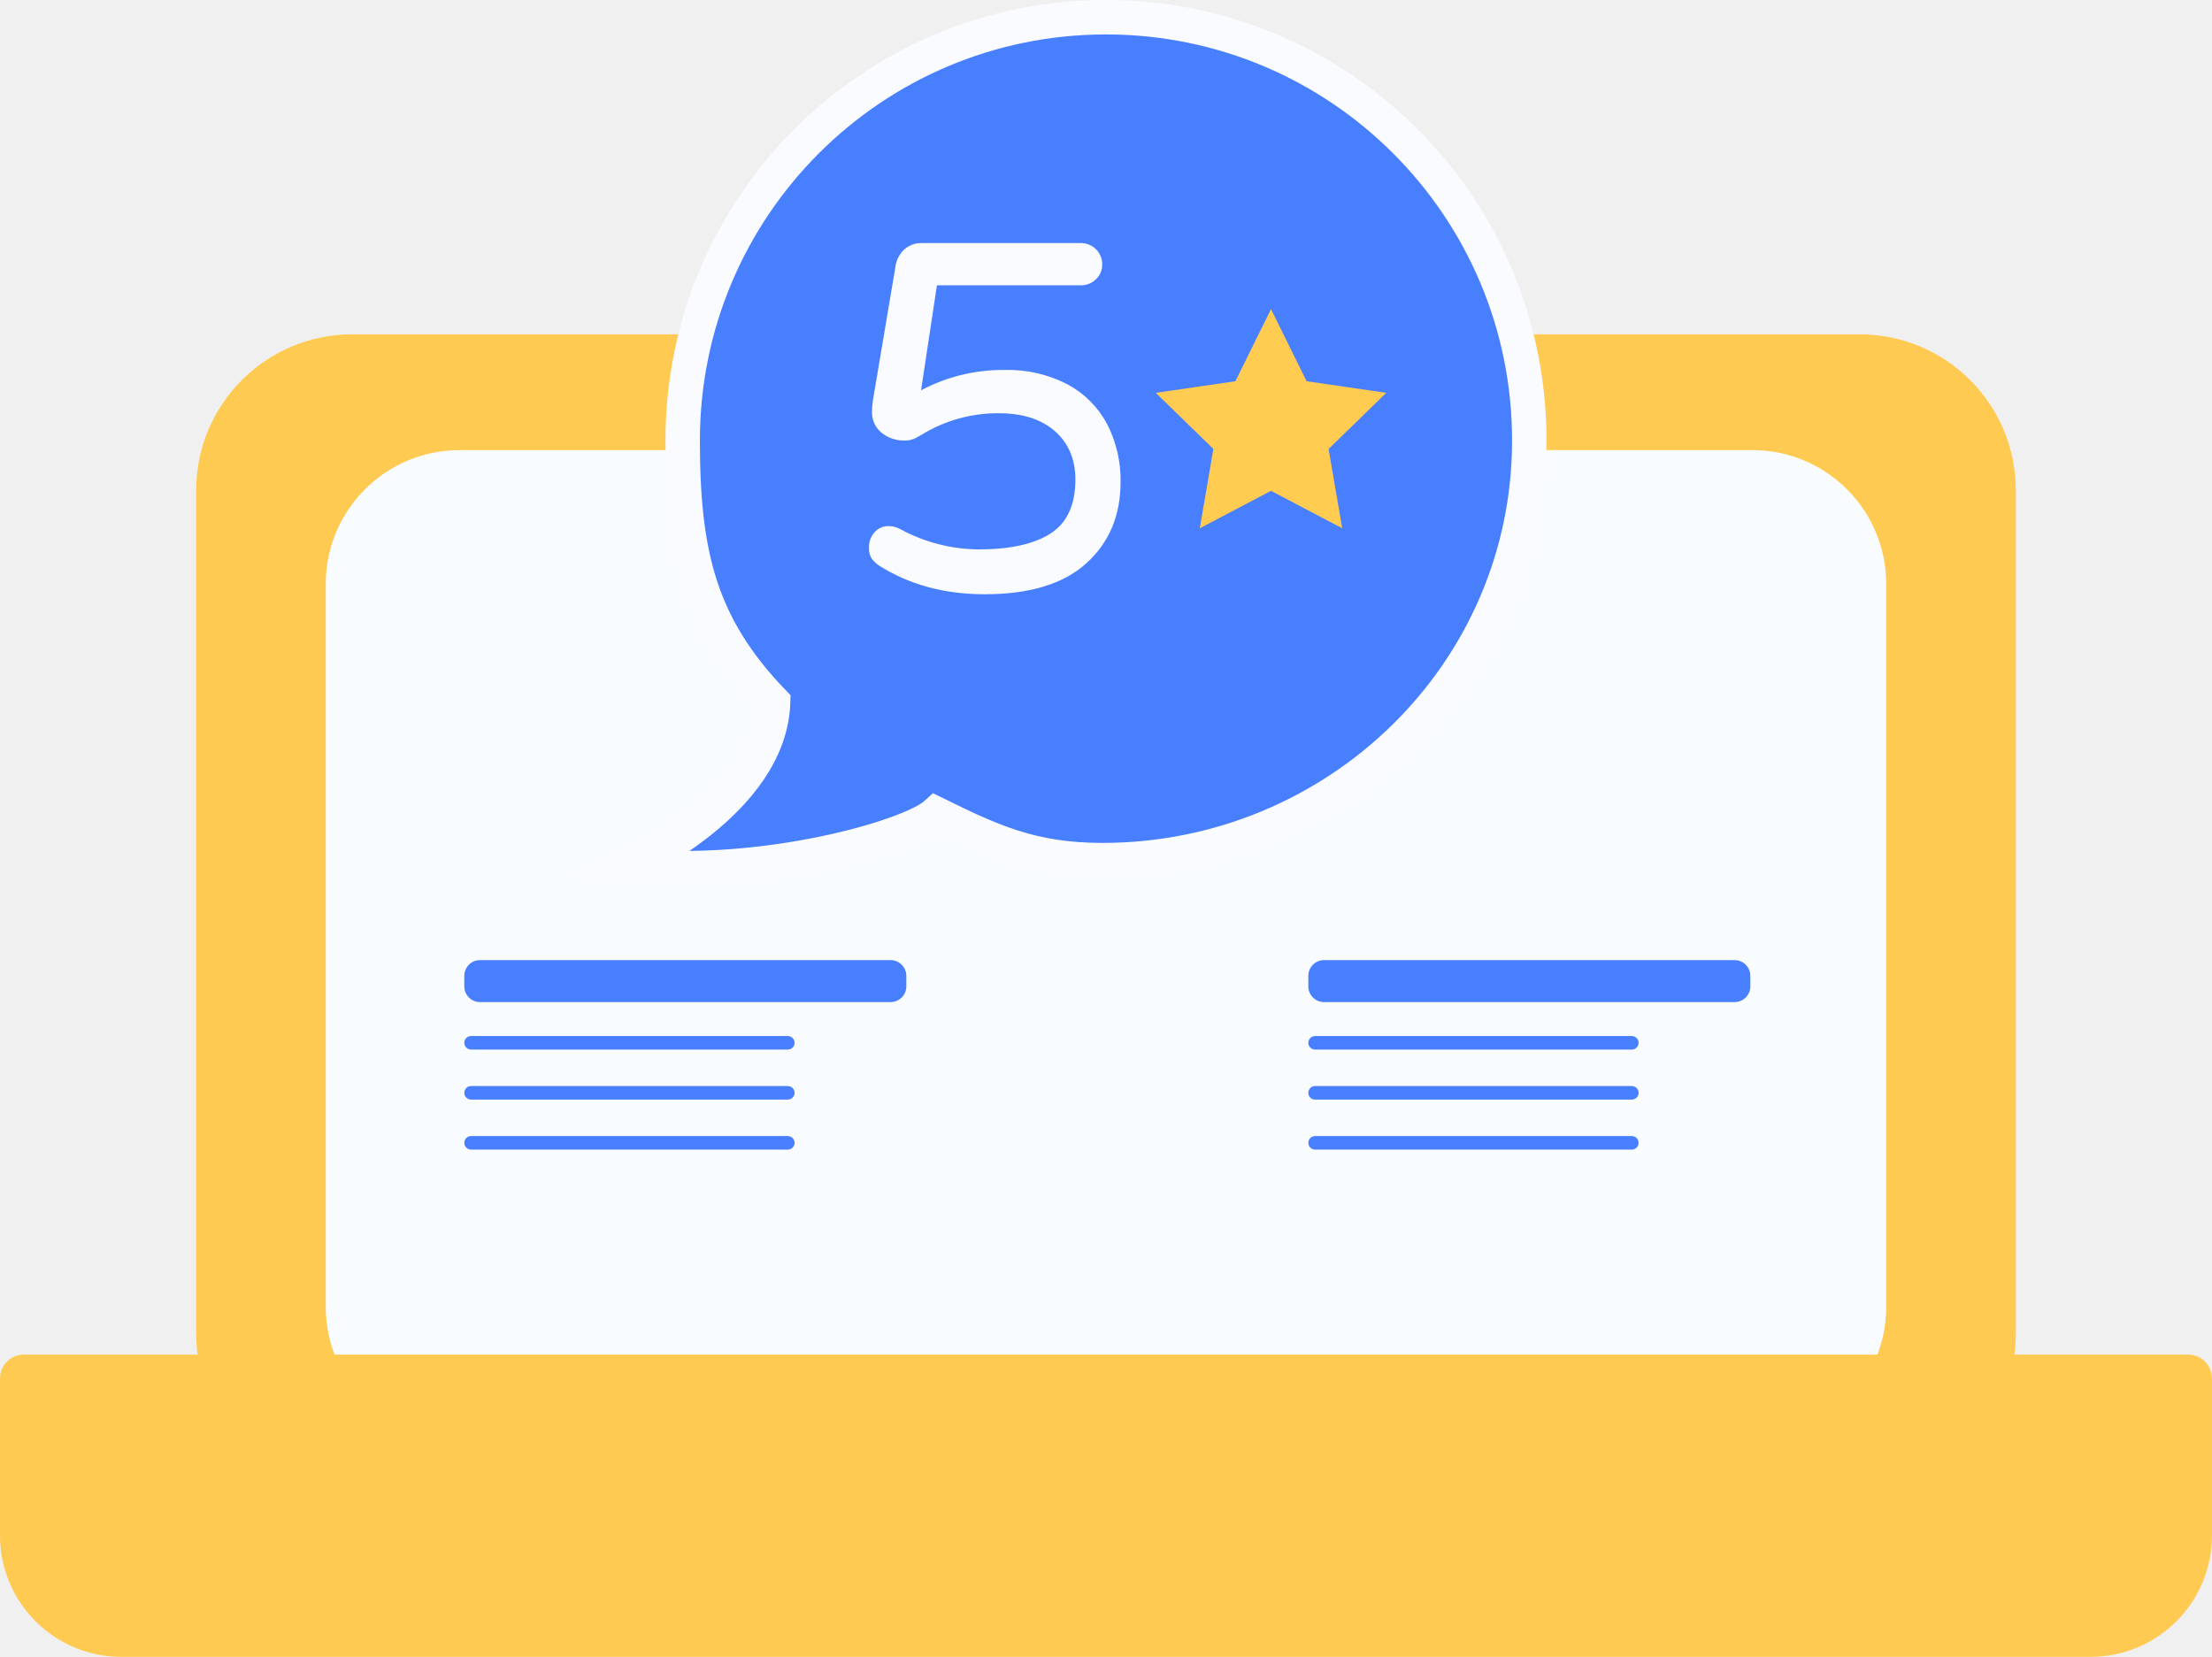
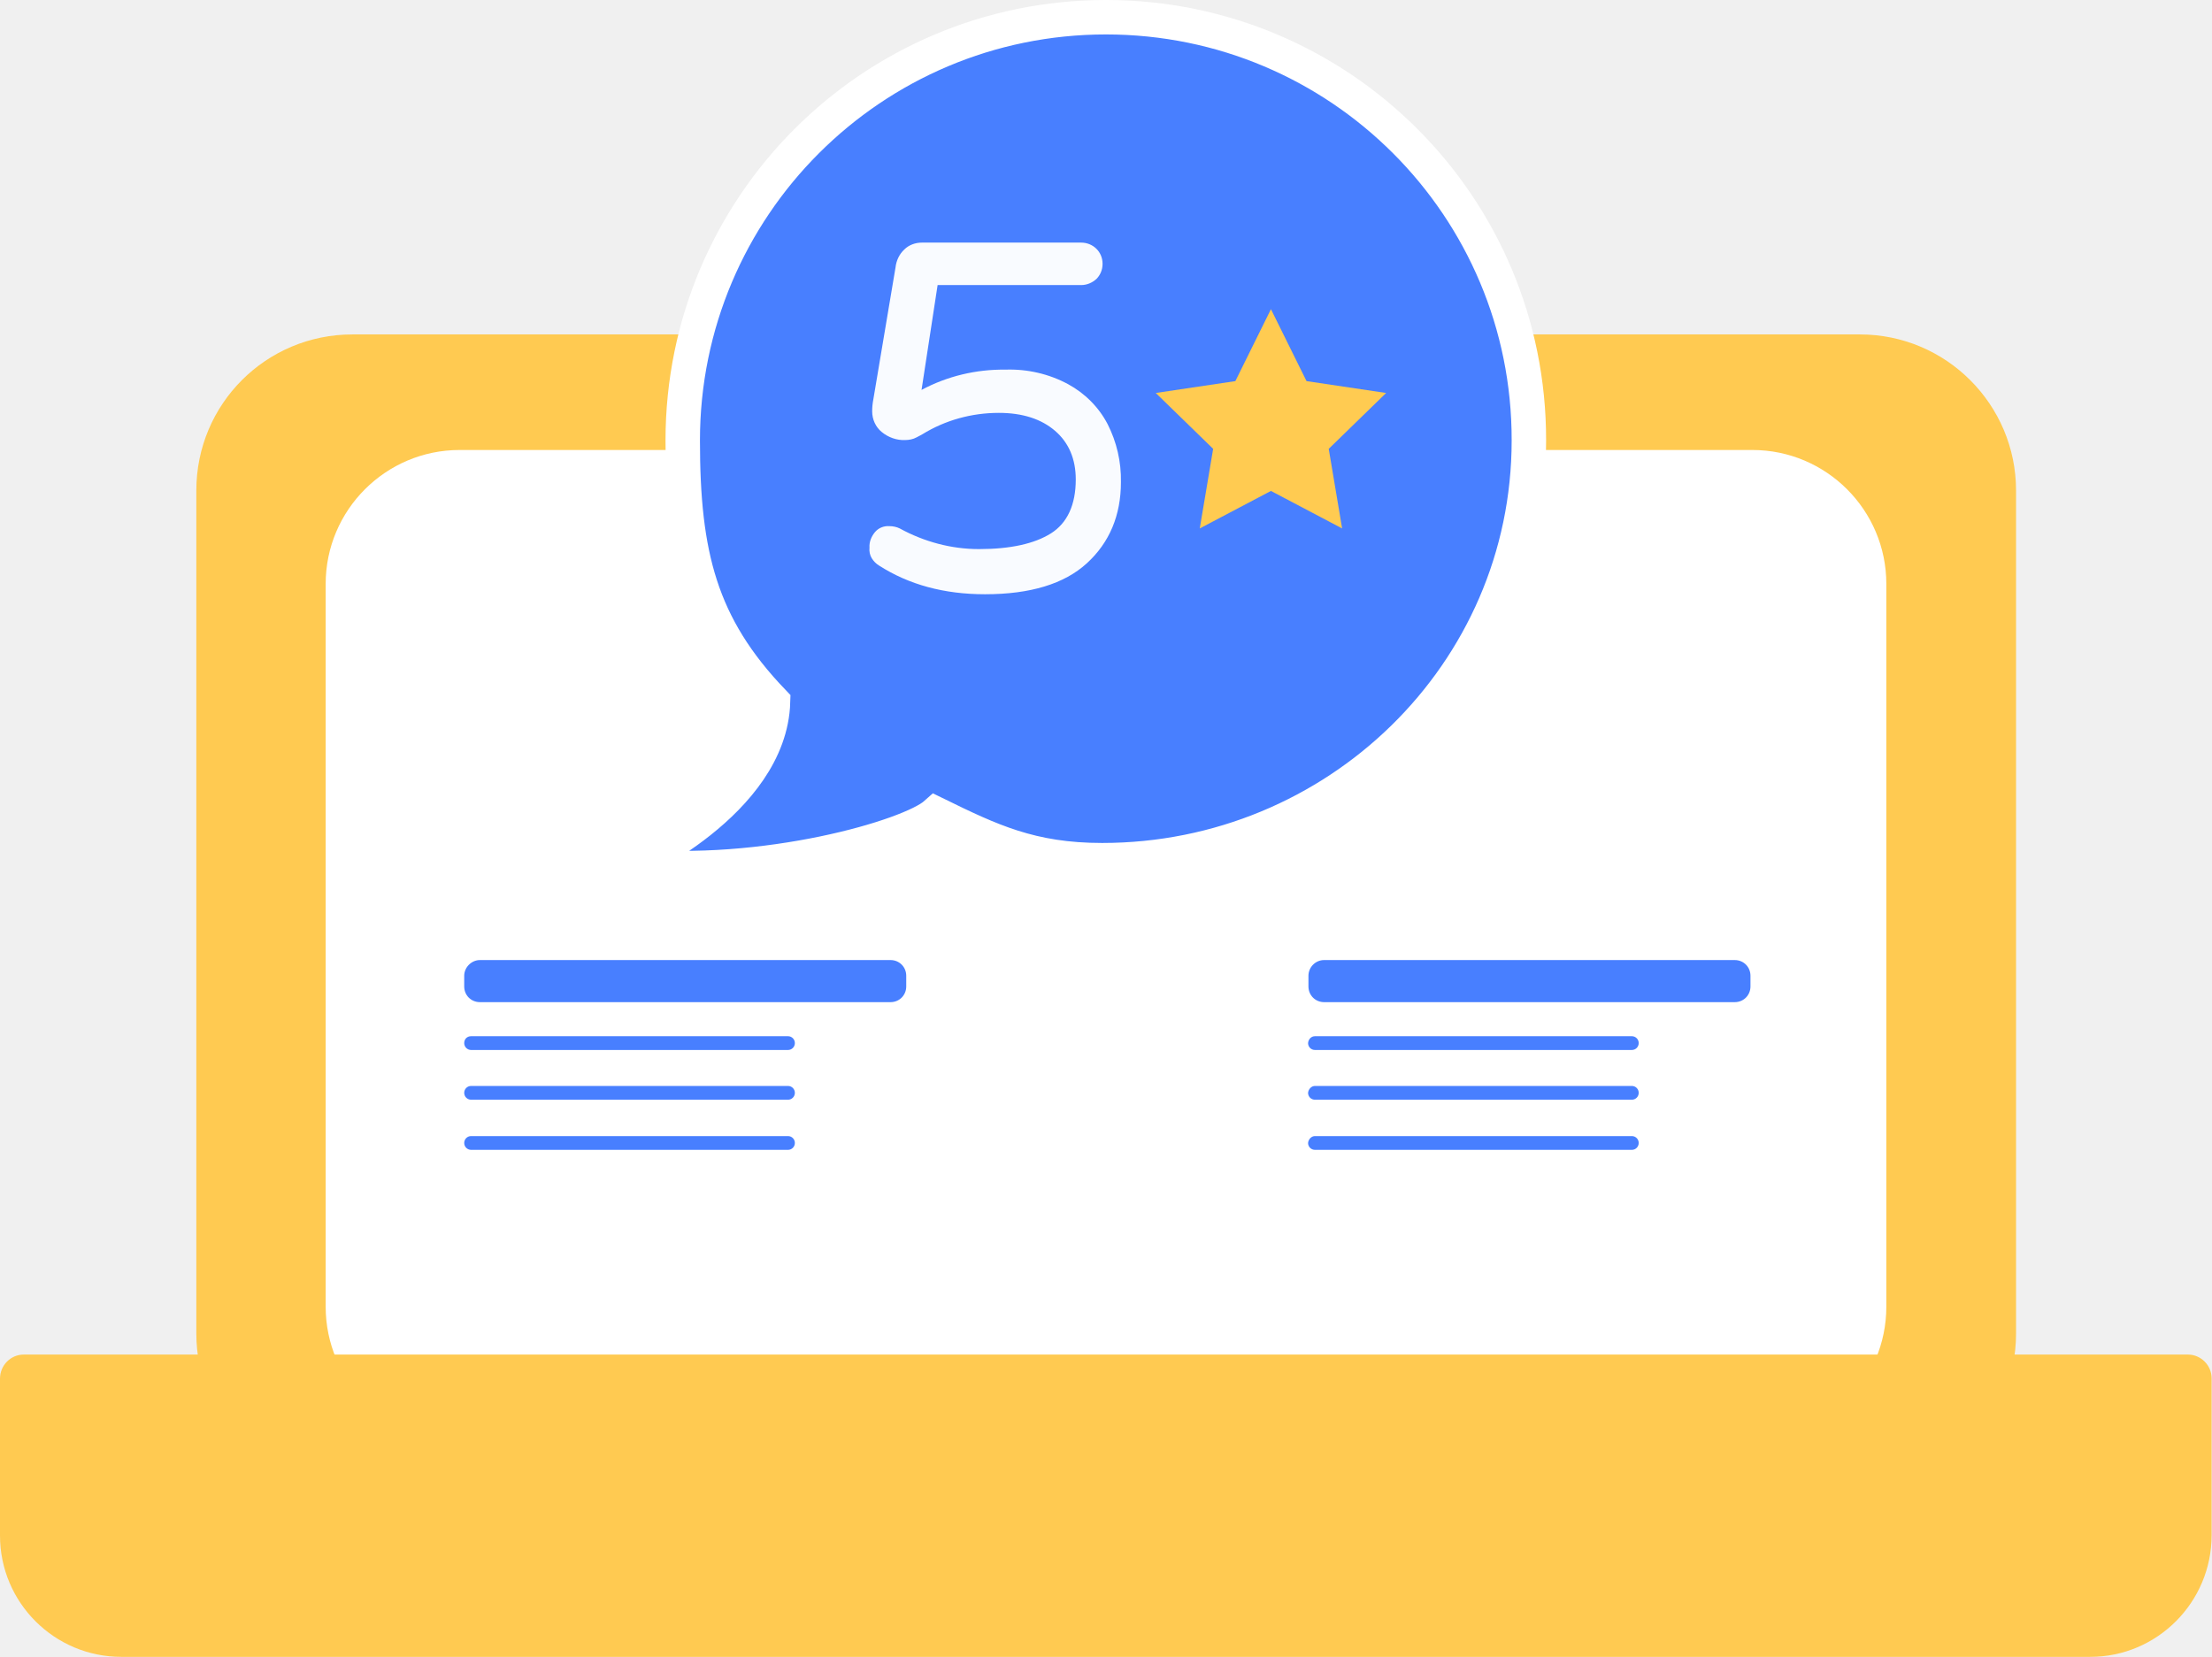
- <svg xmlns="http://www.w3.org/2000/svg" id="Layer_1" data-name="Layer 1" viewBox="0 0 577.99 432.97">
-   <defs>
-     <style>.cls-1{fill:#ffca51;}.cls-2{fill:#f9fcff;}.cls-3,.cls-6{fill:#487fff;}.cls-3{stroke:#f9fbff;stroke-miterlimit:10;stroke-width:9px;}.cls-4{fill:#f9fbff;}.cls-5{fill:#ffcb51;}</style>
-   </defs>
-   <rect class="cls-1" x="51.26" y="87.37" width="475.47" height="301.89" rx="40.79" ry="40.79" />
-   <rect class="cls-2" x="85.12" y="117.63" width="407.74" height="258.88" rx="34.98" ry="34.98" />
-   <path class="cls-1" d="M6.22,354H571.76a6.22,6.22,0,0,1,6.22,6.22v41A31.73,31.73,0,0,1,546.26,433H31.73A31.73,31.73,0,0,1,0,401.24v-41A6.22,6.22,0,0,1,6.22,354Z" />
-   <path class="cls-3" d="M289,4.5A110.61,110.61,0,0,0,178.38,115.11c0,29.8,4.48,48.45,23.64,68.34-.8,26.38-37.56,42.77-37.56,42.77,35.16,3.48,73.42-7.48,80.09-13.54,14.27,7,24.93,12.1,43.5,12.1,61.09,0,111.55-48.58,111.55-109.67A110.61,110.61,0,0,0,289,4.5Z" />
-   <path class="cls-1" d="M544.49,398.69A48.67,48.67,0,0,0,548.05,417c1.19,2.94,6,1.66,4.82-1.33a45,45,0,0,1-3.38-17c0-3.22-5-3.22-5,0Z" />
-   <path class="cls-4" d="M229.66,147.78a7.31,7.31,0,0,1-1.94-1.88,5,5,0,0,1-.65-2.79,5.77,5.77,0,0,1,1.42-4,4.77,4.77,0,0,1,3.76-1.62,6,6,0,0,1,2.72.65,43.75,43.75,0,0,0,20.73,5.44q12.31,0,18.79-4.15T281,125.36q0-8-5.38-12.7T260.89,108a37.84,37.84,0,0,0-20,5.57q-.26.13-1.49.84a6,6,0,0,1-3,.71,9.13,9.13,0,0,1-6.09-2.07,6.77,6.77,0,0,1-2.46-5.44,18.77,18.77,0,0,1,.26-3.11L233.93,70a7.55,7.55,0,0,1,2.27-4.73,6.5,6.5,0,0,1,4.6-1.75h41.6A5.53,5.53,0,0,1,288,69.12,5.17,5.17,0,0,1,286.35,73a5.49,5.49,0,0,1-4,1.56H244.82L240.67,102a45.38,45.38,0,0,1,21.9-5.31A33.45,33.45,0,0,1,279,100.48a25.09,25.09,0,0,1,10.3,10.37,31.92,31.92,0,0,1,3.5,15.16q0,13.09-8.94,21.19t-26.57,8.1Q241.45,155.29,229.66,147.78Z" />
-   <polygon class="cls-5" points="332.11 80.78 341.41 99.63 362.22 102.66 347.16 117.33 350.72 138.06 332.11 128.27 313.5 138.06 317.05 117.33 302 102.66 322.8 99.63 332.11 80.78" />
-   <rect class="cls-6" x="121.32" y="250.91" width="115.5" height="10.97" rx="4.11" ry="4.11" />
-   <rect class="cls-6" x="121.32" y="270.75" width="86.3" height="3.54" rx="1.77" ry="1.77" />
-   <rect class="cls-6" x="121.32" y="283.82" width="86.3" height="3.54" rx="1.77" ry="1.77" />
-   <rect class="cls-6" x="121.32" y="296.89" width="86.3" height="3.54" rx="1.77" ry="1.77" />
-   <rect class="cls-6" x="341.86" y="270.75" width="86.3" height="3.54" rx="1.77" ry="1.77" />
-   <rect class="cls-6" x="341.86" y="283.82" width="86.3" height="3.54" rx="1.77" ry="1.77" />
-   <rect class="cls-6" x="341.86" y="296.89" width="86.3" height="3.54" rx="1.77" ry="1.77" />
-   <rect class="cls-6" x="341.86" y="250.91" width="115.5" height="10.97" rx="4.11" ry="4.11" />
+ <svg xmlns="http://www.w3.org/2000/svg" version="1.1" id="Layer_1" x="0px" y="0px" viewBox="0 0 578 433" style="enable-background:new 0 0 578 433;" xml:space="preserve">
+   <style type="text/css">
+ 	.st0{fill:#FFCA51;}
+ 	.st1{fill:#FFFFFF;}
+ 	.st2{fill:#487FFF;stroke:#FFFFFF;stroke-width:9;stroke-miterlimit:10;}
+ 	.st3{fill:#F9FBFF;}
+ 	.st4{fill:#FFCB51;}
+ 	.st5{fill:#487FFF;}
+ </style>
+   <path class="st0" d="M92.1,87.4h393.9c22.5,0,40.8,18.3,40.8,40.8v220.3c0,22.5-18.3,40.8-40.8,40.8H92.1  c-22.5,0-40.8-18.3-40.8-40.8V128.2C51.3,105.6,69.5,87.4,92.1,87.4z" />
+   <path class="st1" d="M120.1,117.6h337.8c19.3,0,35,15.7,35,35v188.9c0,19.3-15.7,35-35,35H120.1c-19.3,0-35-15.7-35-35V152.6  C85.1,133.3,100.8,117.6,120.1,117.6z" />
+   <path class="st0" d="M6.2,354h565.5c3.4,0,6.2,2.8,6.2,6.2v41c0,17.5-14.2,31.8-31.7,31.8c0,0,0,0,0,0H31.7  C14.2,433,0,418.8,0,401.3c0,0,0,0,0,0v-41C0,356.8,2.8,354,6.2,354C6.2,354,6.2,354,6.2,354z" />
+   <path class="st2" d="M289,4.5c-61.1,0-110.6,49.5-110.6,110.6c0,0,0,0,0,0c0,29.8,4.5,48.4,23.6,68.3c-0.8,26.4-37.6,42.8-37.6,42.8  c35.2,3.5,73.4-7.5,80.1-13.5c14.3,7,24.9,12.1,43.5,12.1c61.1,0,111.5-48.6,111.5-109.7C399.6,54,350.1,4.5,289,4.5z" />
+   <path class="st3" d="M229.7,147.8c-0.8-0.5-1.4-1.1-1.9-1.9c-0.5-0.8-0.7-1.8-0.6-2.8c-0.1-1.5,0.5-2.9,1.4-4  c0.9-1.1,2.3-1.7,3.8-1.6c0.9,0,1.9,0.2,2.7,0.6c6.4,3.5,13.5,5.4,20.7,5.4c8.2,0,14.5-1.4,18.8-4.1s6.5-7.5,6.5-14.1  c0-5.3-1.8-9.6-5.4-12.7s-8.5-4.7-14.7-4.7c-7.1,0-14,1.9-20,5.6c-0.2,0.1-0.7,0.4-1.5,0.8c-0.9,0.5-2,0.7-3,0.7  c-2.2,0.1-4.4-0.7-6.1-2.1c-1.6-1.3-2.5-3.3-2.5-5.4c0-1,0.1-2.1,0.3-3.1l5.8-34.5c0.2-1.8,1-3.5,2.3-4.7c1.2-1.2,2.9-1.8,4.6-1.8  h41.6c3.1,0,5.6,2.4,5.6,5.5c0,0,0,0.1,0,0.1c0,1.5-0.6,2.9-1.6,3.9c-1.1,1-2.5,1.6-4,1.6h-37.5l-4.2,27.4  c6.7-3.6,14.3-5.4,21.9-5.3c5.7-0.2,11.4,1.1,16.4,3.8c4.4,2.4,8,6,10.3,10.4c2.4,4.7,3.6,9.9,3.5,15.2c0,8.7-3,15.8-8.9,21.2  s-14.8,8.1-26.6,8.1C246.7,155.3,237.5,152.8,229.7,147.8z" />
+   <polygon class="st4" points="332.1,80.8 341.4,99.6 362.2,102.7 347.2,117.3 350.7,138.1 332.1,128.3 313.5,138.1 317,117.3   302,102.7 322.8,99.6 " />
+   <path class="st5" d="M125.4,250.9h107.3c2.3,0,4.1,1.8,4.1,4.1v2.8c0,2.3-1.8,4.1-4.1,4.1H125.4c-2.3,0-4.1-1.8-4.1-4.1V255  C121.3,252.8,123.2,250.9,125.4,250.9z" />
+   <path class="st5" d="M123.1,270.8h82.8c1,0,1.8,0.8,1.8,1.8v0c0,1-0.8,1.8-1.8,1.8h-82.8c-1,0-1.8-0.8-1.8-1.8v0  C121.3,271.5,122.1,270.8,123.1,270.8z" />
+   <path class="st5" d="M123.1,283.8h82.8c1,0,1.8,0.8,1.8,1.8v0c0,1-0.8,1.8-1.8,1.8h-82.8c-1,0-1.8-0.8-1.8-1.8v0  C121.3,284.6,122.1,283.8,123.1,283.8z" />
+   <path class="st5" d="M123.1,296.9h82.8c1,0,1.8,0.8,1.8,1.8v0c0,1-0.8,1.8-1.8,1.8h-82.8c-1,0-1.8-0.8-1.8-1.8v0  C121.3,297.7,122.1,296.9,123.1,296.9z" />
+   <path class="st5" d="M343.6,270.8h82.8c1,0,1.8,0.8,1.8,1.8v0c0,1-0.8,1.8-1.8,1.8h-82.8c-1,0-1.8-0.8-1.8-1.8v0  C341.9,271.5,342.7,270.8,343.6,270.8z" />
+   <path class="st5" d="M343.6,283.8h82.8c1,0,1.8,0.8,1.8,1.8v0c0,1-0.8,1.8-1.8,1.8h-82.8c-1,0-1.8-0.8-1.8-1.8v0  C341.9,284.6,342.7,283.8,343.6,283.8z" />
+   <path class="st5" d="M343.6,296.9h82.8c1,0,1.8,0.8,1.8,1.8v0c0,1-0.8,1.8-1.8,1.8h-82.8c-1,0-1.8-0.8-1.8-1.8v0  C341.9,297.7,342.7,296.9,343.6,296.9z" />
+   <path class="st5" d="M346,250.9h107.3c2.3,0,4.1,1.8,4.1,4.1v2.8c0,2.3-1.8,4.1-4.1,4.1H346c-2.3,0-4.1-1.8-4.1-4.1V255  C341.9,252.8,343.7,250.9,346,250.9z" />
</svg>
